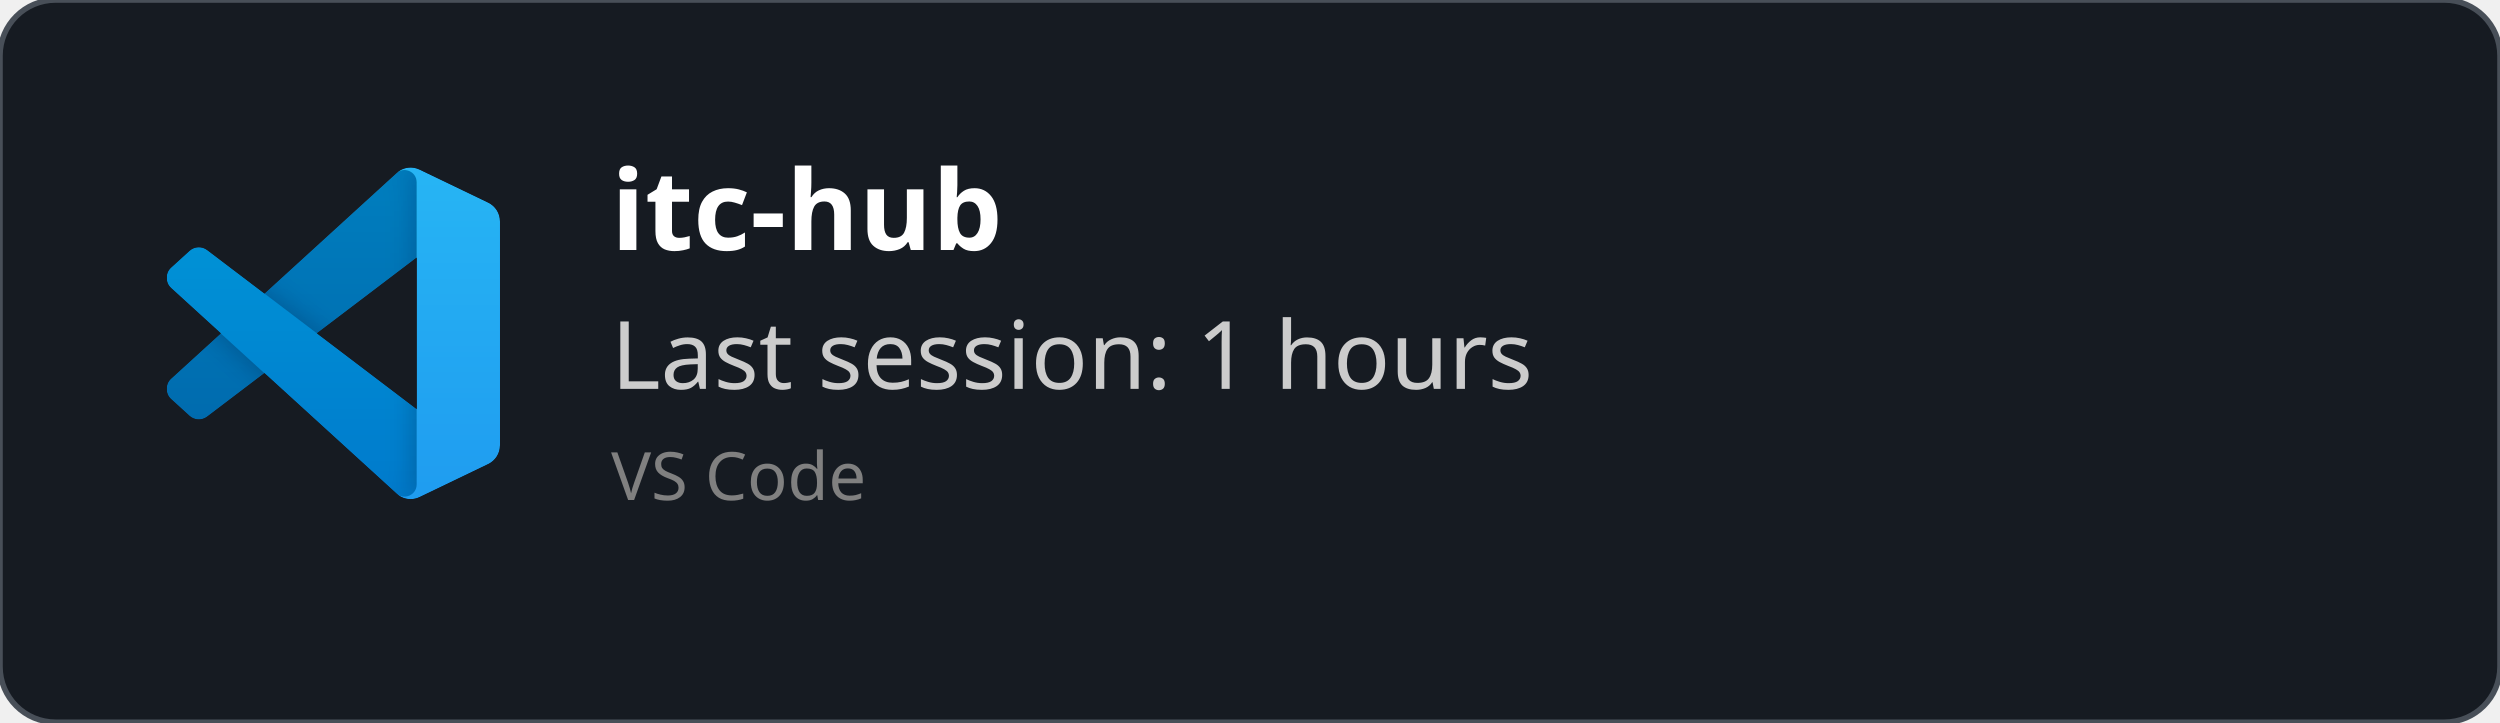
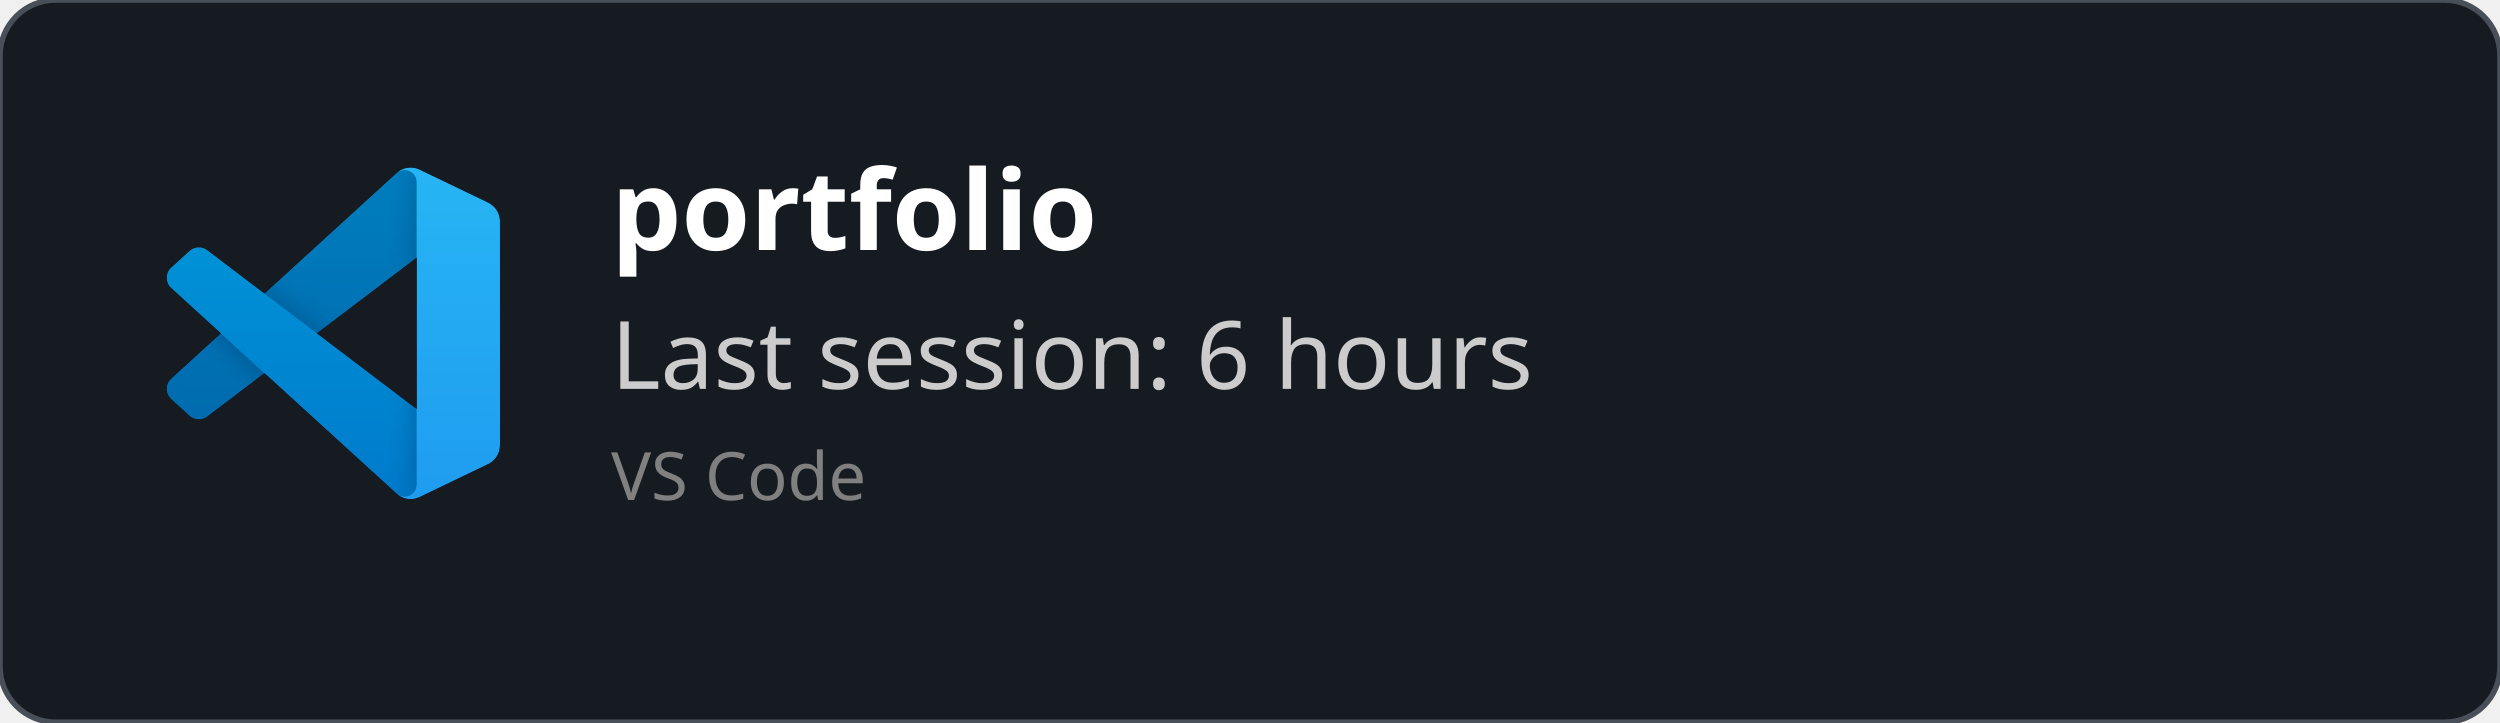
<svg xmlns="http://www.w3.org/2000/svg" width="450" height="130" viewBox="0 0 450 130" fill="none" role="img">
  <style>
    *{
        font-family: 'Segoe UI', Ubuntu, monospace
    }
    </style>
  <defs>
    <clipPath id="horizontalClip" x="20" y="20" width="500" height="200">
      <rect x="90" y="20" width="300" height="50" />
    </clipPath>
  </defs>
  <rect width="450" height="130" fill="rgba(22,27,34)" stroke="#484f58" stroke-width="1" fill-opacity="1" stroke-opacity="1" x="0" y="0" rx="10px" ry="10px">
    </rect>
  <svg width="60" height="60" x="30" y="30" viewBox="0 0 100 100" fill="none" id="vscode">
    <mask id="mask0" mask-type="alpha" maskUnits="userSpaceOnUse" x="0" y="0" width="100" height="100">
      <path fill-rule="evenodd" clip-rule="evenodd" d="M70.912 99.317C72.487 99.931 74.283 99.891 75.873 99.126L96.461 89.22C98.624 88.179 100 85.989 100 83.587V16.413C100 14.011 98.624 11.822 96.461 10.781L75.873 0.874C73.786 -0.13 71.345 0.116 69.513 1.447C69.252 1.637 69.003 1.849 68.769 2.083L29.355 38.041L12.187 25.01C10.589 23.797 8.354 23.896 6.869 25.246L1.363 30.255C-0.453 31.906 -0.455 34.763 1.359 36.417L16.247 50L1.359 63.583C-0.455 65.237 -0.453 68.094 1.363 69.745L6.869 74.754C8.354 76.104 10.589 76.204 12.187 74.99L29.355 61.959L68.769 97.917C69.392 98.541 70.125 99.01 70.912 99.317ZM75.015 27.299L45.109 50L75.015 72.701V27.299Z" fill="white" />
    </mask>
    <g mask="url(#mask0)">
      <path d="M96.461 10.796L75.857 0.876C73.472 -0.273 70.622 0.212 68.75 2.083L1.299 63.583C-0.516 65.237 -0.514 68.094 1.303 69.745L6.813 74.754C8.298 76.104 10.535 76.204 12.134 74.99L93.361 13.37C96.086 11.303 100 13.246 100 16.667V16.427C100 14.027 98.625 11.838 96.461 10.796Z" fill="#0065A9" />
      <g filter="url(#filter0_d)">
        <path d="M96.461 89.204L75.857 99.124C73.472 100.273 70.622 99.788 68.75 97.917L1.299 36.417C-0.516 34.763 -0.514 31.906 1.303 30.255L6.813 25.246C8.298 23.896 10.535 23.796 12.134 25.009L93.361 86.63C96.086 88.697 100 86.754 100 83.333V83.573C100 85.974 98.625 88.162 96.461 89.204Z" fill="#007ACC" />
      </g>
      <g filter="url(#filter1_d)">
        <path d="M75.858 99.126C73.472 100.274 70.622 99.788 68.75 97.917C71.056 100.223 75 98.59 75 95.328V4.672C75 1.41 71.056 -0.223 68.75 2.083C70.622 0.211 73.472 -0.274 75.858 0.874L96.459 10.781C98.623 11.822 100 14.011 100 16.413V83.587C100 85.989 98.623 88.179 96.459 89.22L75.858 99.126Z" fill="#1F9CF0" />
      </g>
      <g style="mix-blend-mode:overlay" opacity="0.25">
        <path fill-rule="evenodd" clip-rule="evenodd" d="M70.851 99.317C72.426 99.931 74.222 99.891 75.812 99.126L96.4 89.22C98.563 88.179 99.939 85.989 99.939 83.587V16.413C99.939 14.011 98.564 11.822 96.4 10.781L75.812 0.874C73.725 -0.13 71.284 0.116 69.453 1.447C69.191 1.637 68.942 1.849 68.708 2.083L29.294 38.041L12.126 25.01C10.528 23.796 8.293 23.896 6.809 25.246L1.302 30.255C-0.513 31.906 -0.515 34.763 1.298 36.417L16.186 50L1.298 63.583C-0.515 65.237 -0.513 68.094 1.302 69.745L6.809 74.754C8.293 76.104 10.528 76.204 12.126 74.99L29.294 61.959L68.708 97.917C69.332 98.54 70.064 99.01 70.851 99.317ZM74.954 27.299L45.048 50L74.954 72.701V27.299Z" fill="url(#paint0_linear)" />
      </g>
    </g>
    <defs>
      <filter id="filter0_d" x="-8.394" y="15.829" width="116.727" height="92.246" filterUnits="userSpaceOnUse" color-interpolation-filters="sRGB">
        <feFlood flood-opacity="0" result="BackgroundImageFix" />
        <feColorMatrix in="SourceAlpha" type="matrix" values="0 0 0 0 0 0 0 0 0 0 0 0 0 0 0 0 0 0 127 0" />
        <feOffset />
        <feGaussianBlur stdDeviation="4.167" />
        <feColorMatrix type="matrix" values="0 0 0 0 0 0 0 0 0 0 0 0 0 0 0 0 0 0 0.25 0" />
        <feBlend mode="overlay" in2="BackgroundImageFix" result="effect1_dropShadow" />
        <feBlend mode="normal" in="SourceGraphic" in2="effect1_dropShadow" result="shape" />
      </filter>
      <filter id="filter1_d" x="60.417" y="-8.076" width="47.917" height="116.151" filterUnits="userSpaceOnUse" color-interpolation-filters="sRGB">
        <feFlood flood-opacity="0" result="BackgroundImageFix" />
        <feColorMatrix in="SourceAlpha" type="matrix" values="0 0 0 0 0 0 0 0 0 0 0 0 0 0 0 0 0 0 127 0" />
        <feOffset />
        <feGaussianBlur stdDeviation="4.167" />
        <feColorMatrix type="matrix" values="0 0 0 0 0 0 0 0 0 0 0 0 0 0 0 0 0 0 0.25 0" />
        <feBlend mode="overlay" in2="BackgroundImageFix" result="effect1_dropShadow" />
        <feBlend mode="normal" in="SourceGraphic" in2="effect1_dropShadow" result="shape" />
      </filter>
      <linearGradient id="paint0_linear" x1="49.939" y1="0.258" x2="49.939" y2="99.742" gradientUnits="userSpaceOnUse">
        <stop stop-color="white" />
        <stop offset="1" stop-color="white" stop-opacity="0" />
      </linearGradient>
    </defs>
  </svg>
  <text x="110" y="45" font-size="20" clip-path="url(#horizontalClip)" font-weight="bold" font-family="Ubuntu" fill="white">
-     itc-hub
+     portfolio
    </text>
  <text x="110" y="70" font-size="17px" font-family="Ubuntu" fill="#ccc">
-     Last session: 1 hours
+     Last session: 6 hours
    </text>
  <text x="110" y="90" font-size="12px" font-family="Ubuntu" fill="grey">
    VS Code
    </text>
</svg>
